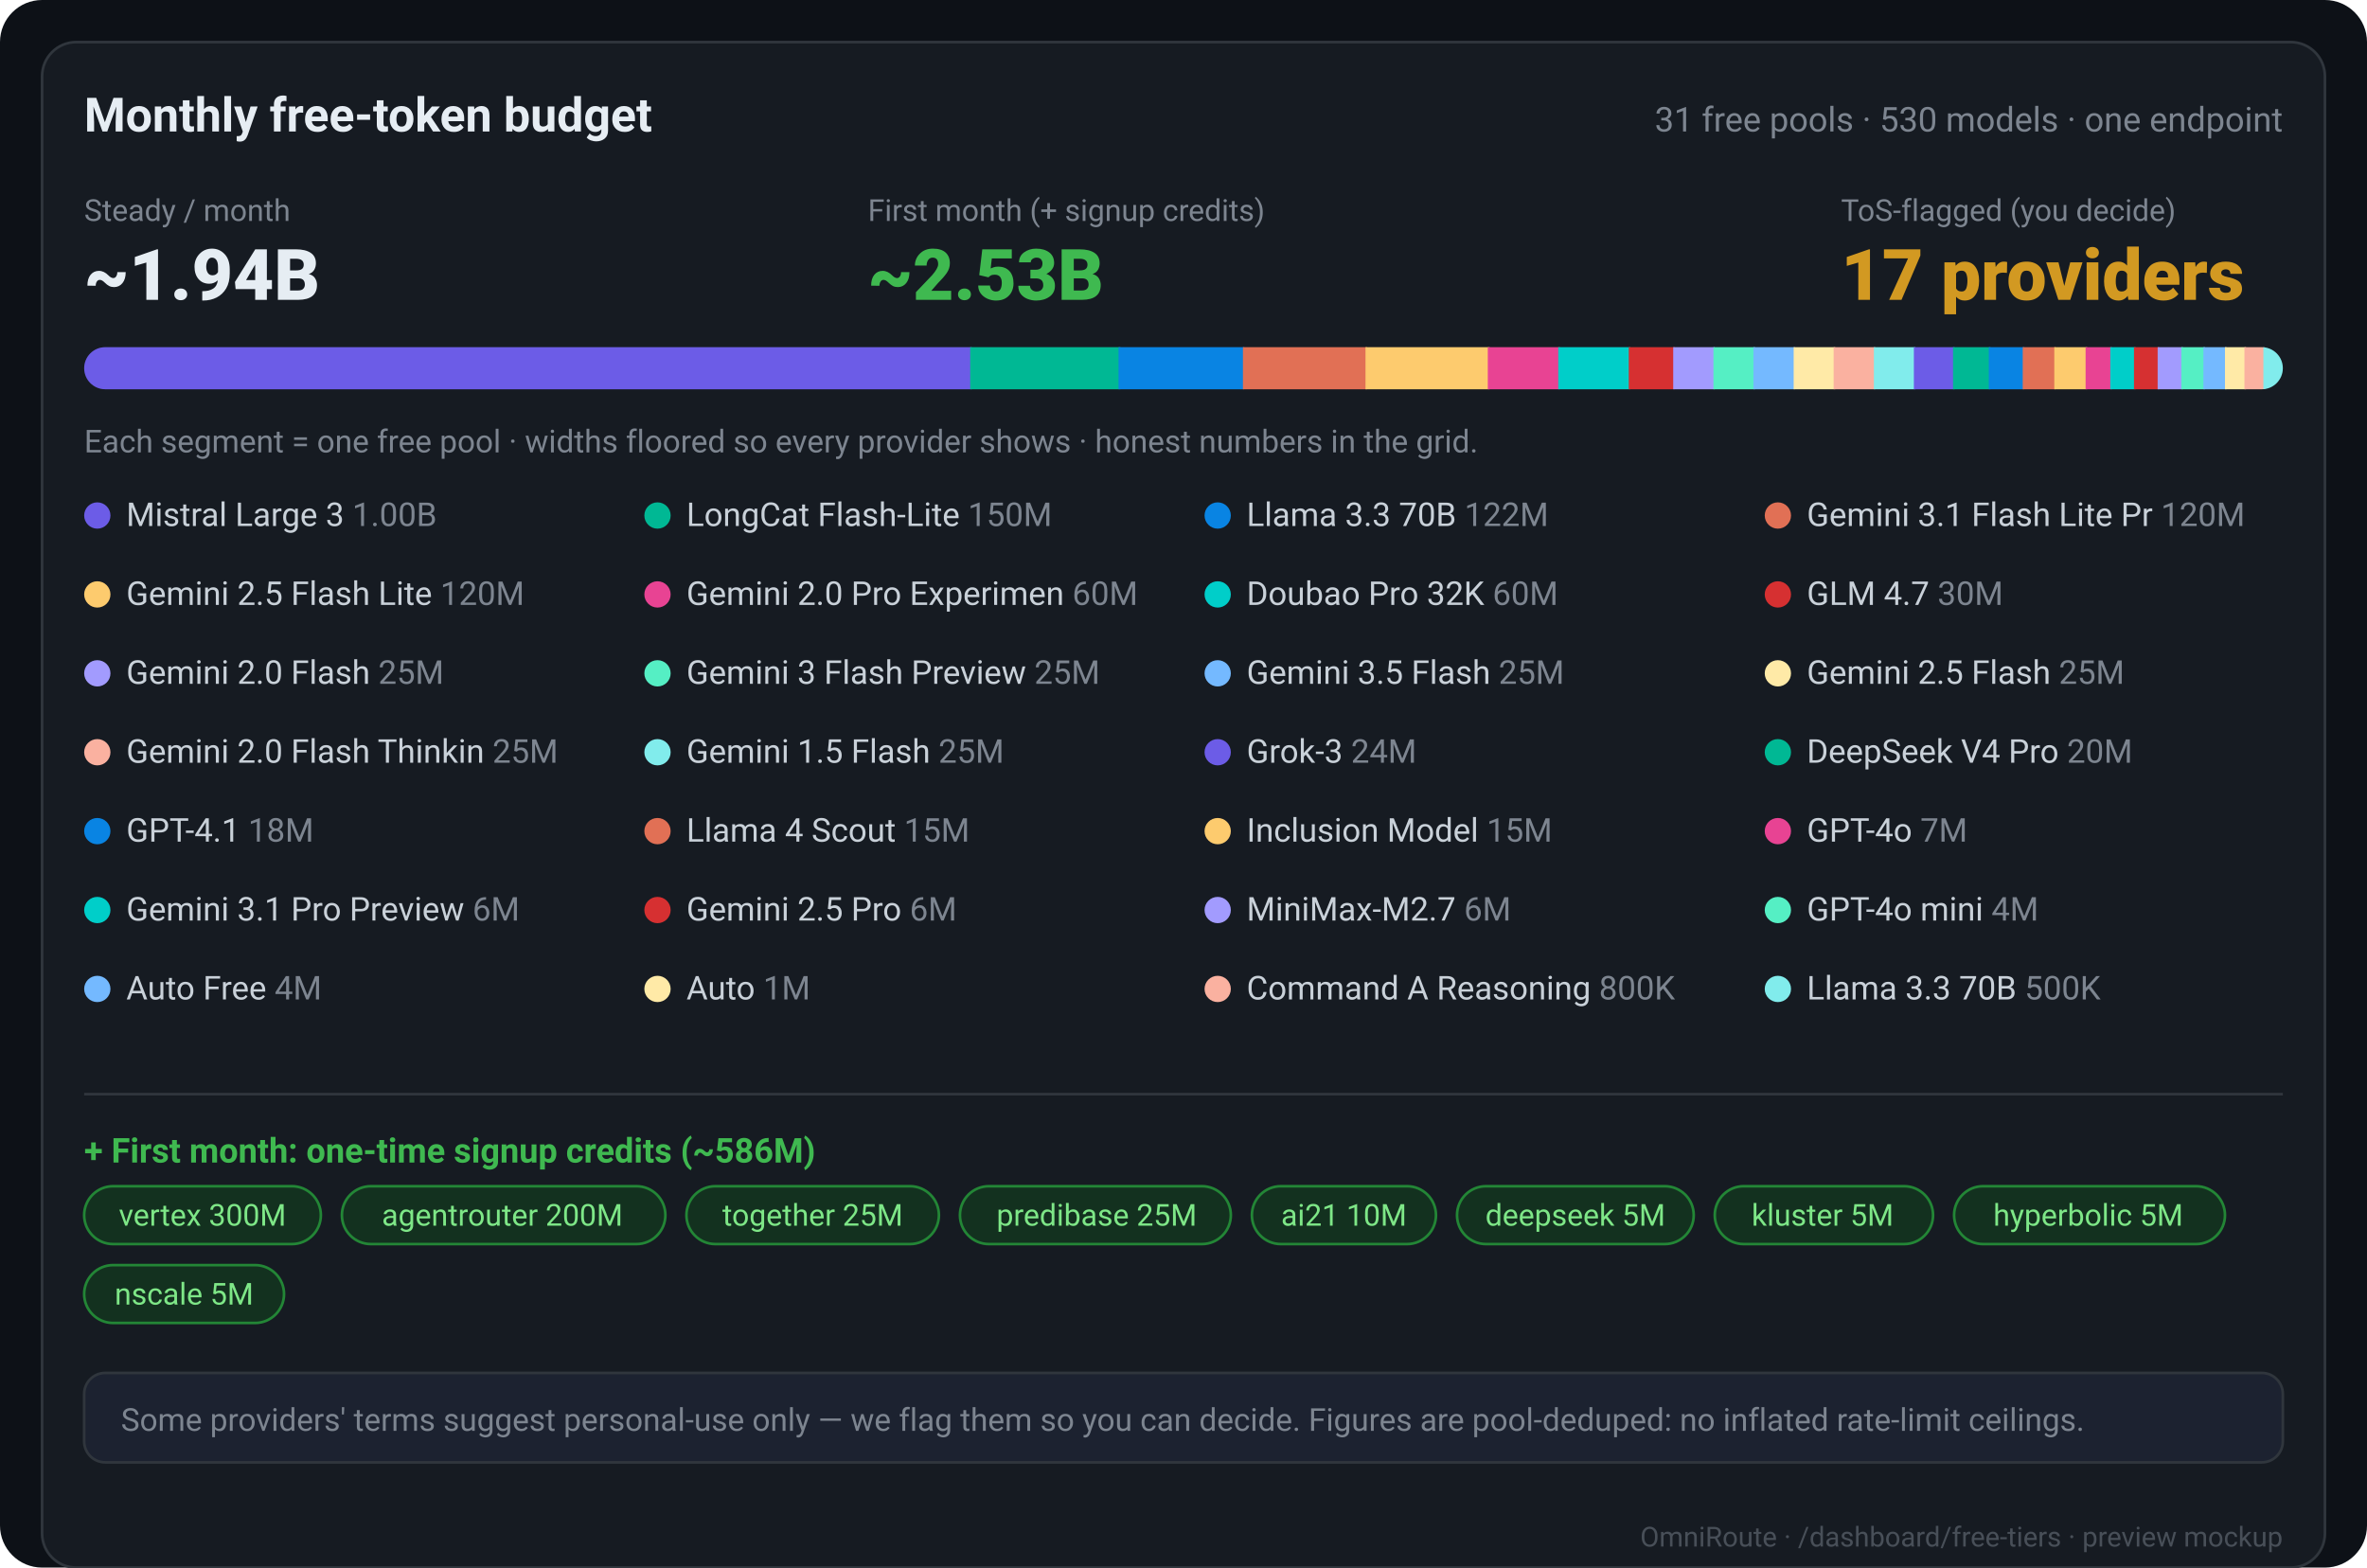
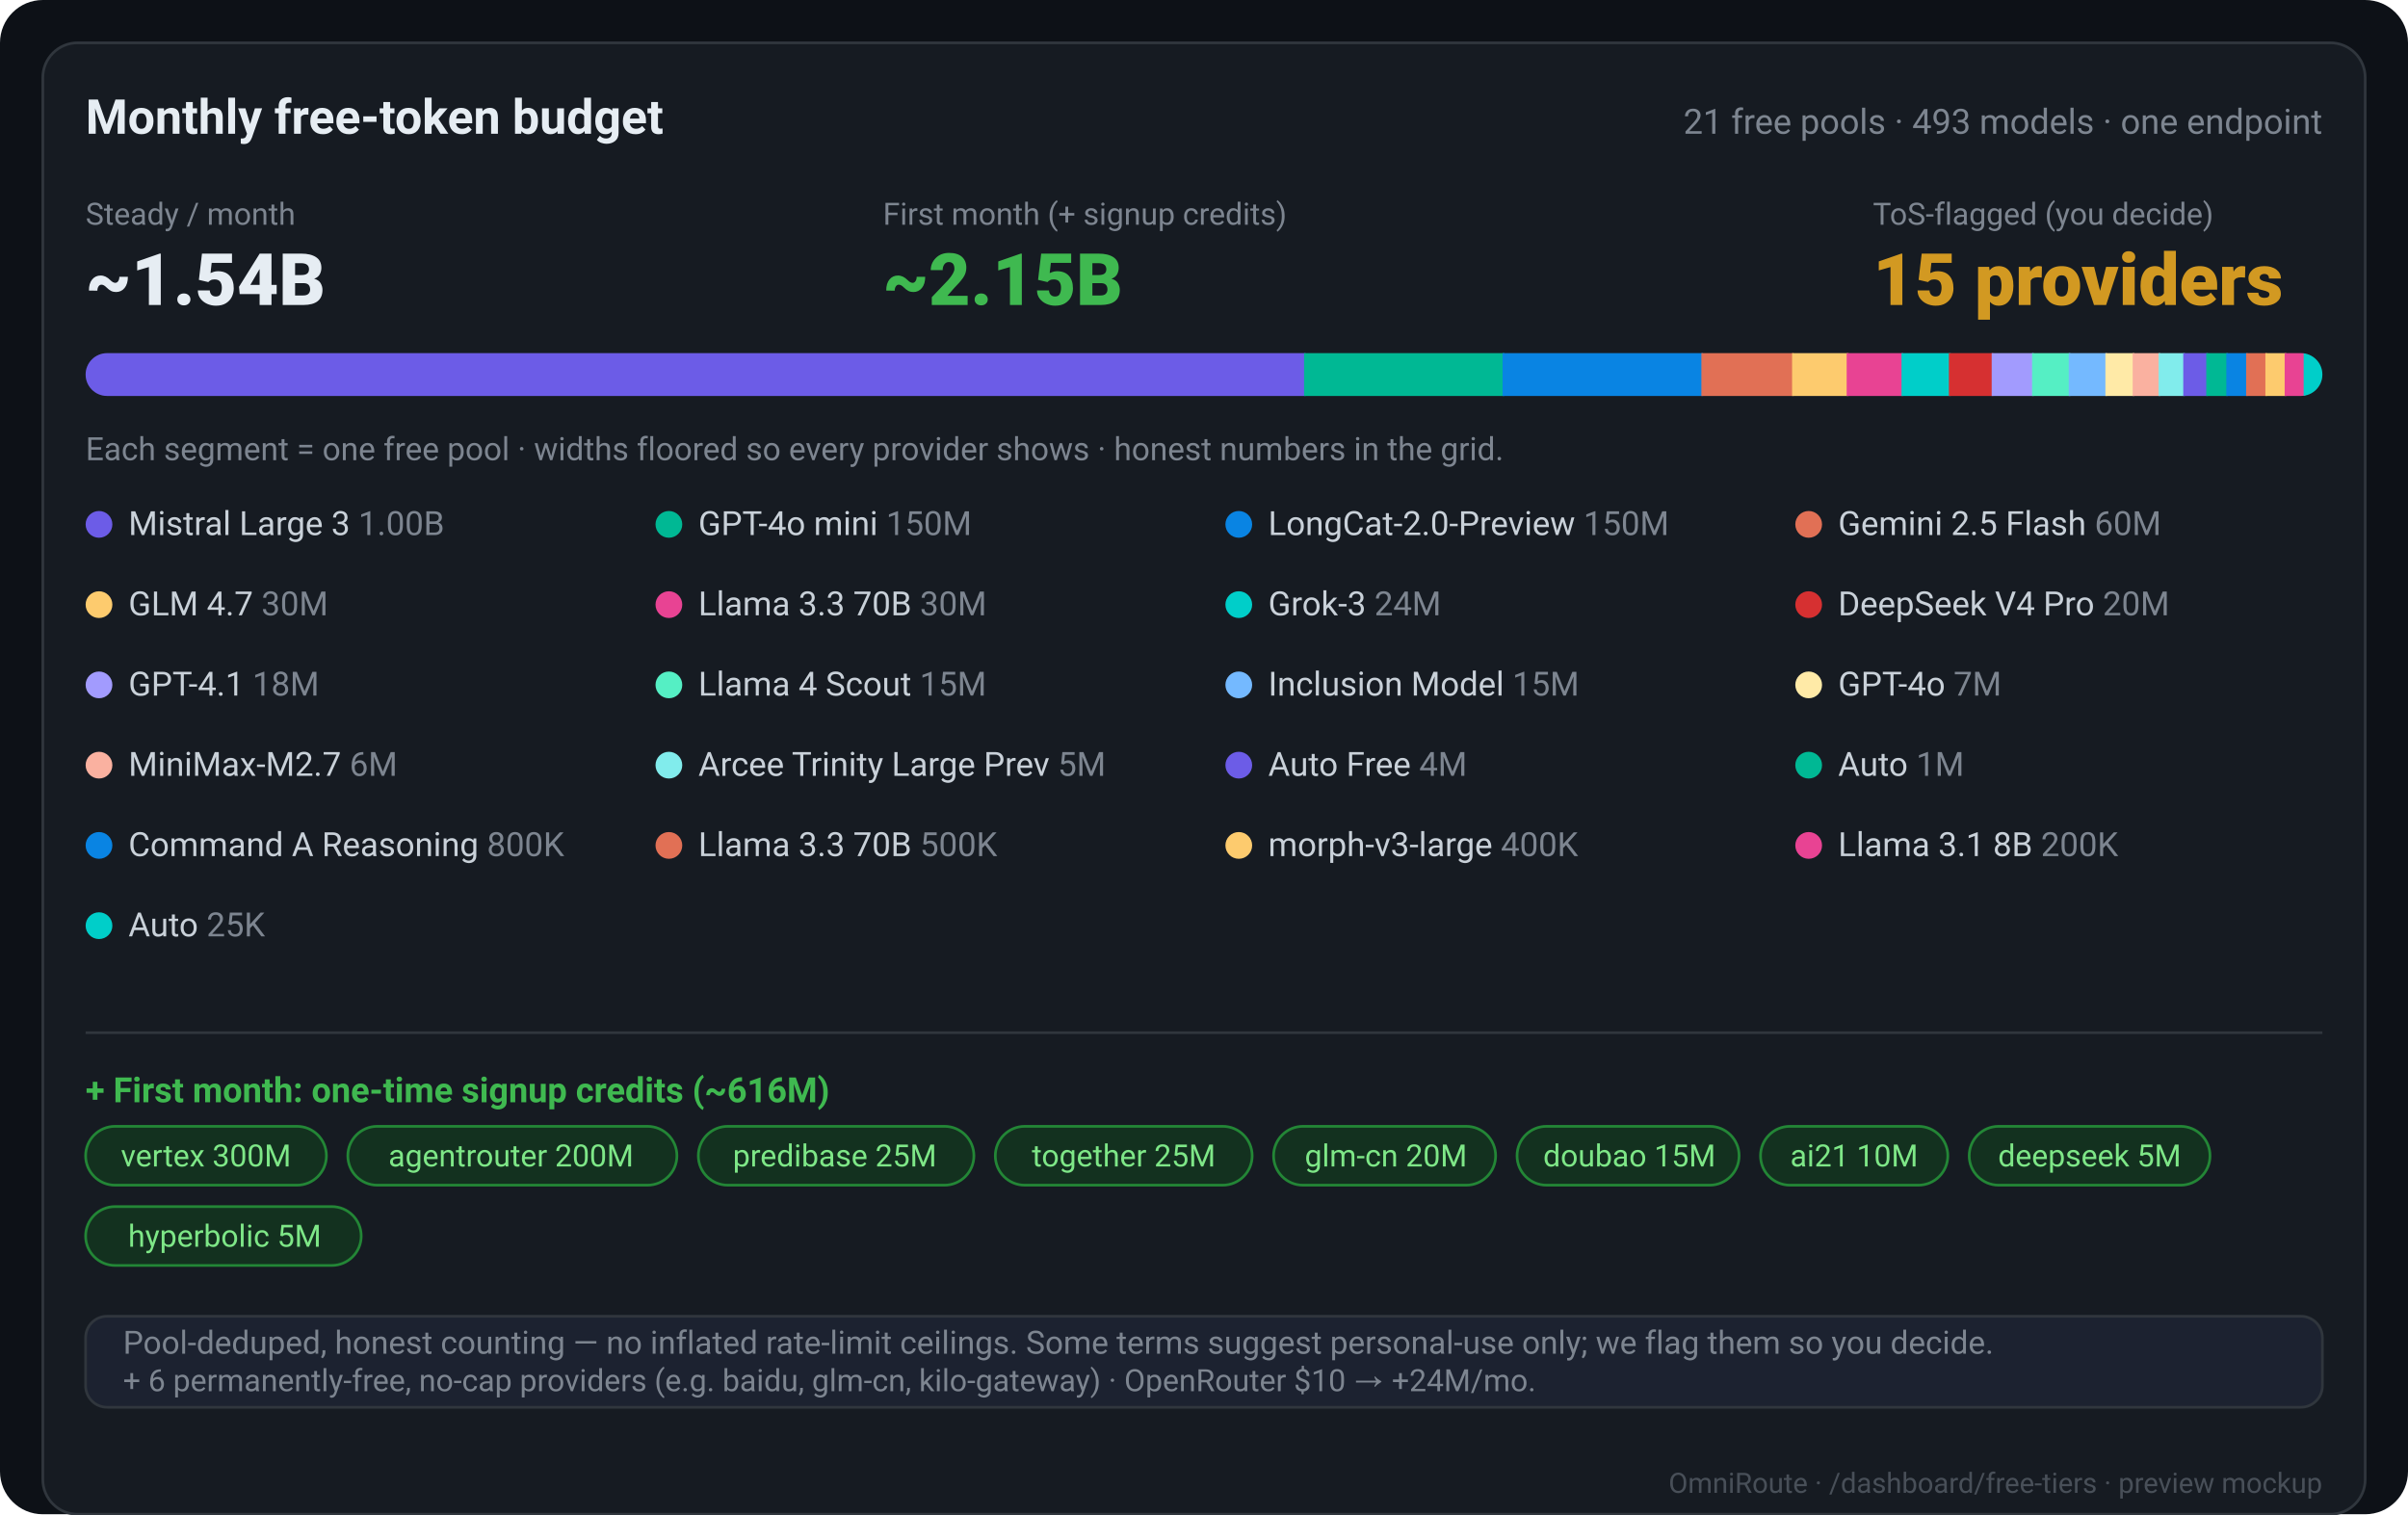
- <svg xmlns="http://www.w3.org/2000/svg" width="900" height="596" viewBox="0 0 900 596" font-family="-apple-system,Segoe UI,Roboto,Helvetica,Arial,sans-serif">
-   <rect width="900" height="596" rx="16" fill="#0d1117" />
-   <rect x="16" y="16" width="868" height="580" rx="13" fill="#161b22" stroke="#30363d" />
-   <text x="868" y="588" fill="#484f58" font-size="10.5" text-anchor="end">OmniRoute · /dashboard/free-tiers · preview mockup</text>
+ <svg xmlns="http://www.w3.org/2000/svg" width="900" height="566" viewBox="0 0 900 566" font-family="-apple-system,Segoe UI,Roboto,Helvetica,Arial,sans-serif">
+   <rect width="900" height="566" rx="16" fill="#0d1117" />
+   <rect x="16" y="16" width="868" height="550" rx="13" fill="#161b22" stroke="#30363d" />
+   <text x="868" y="558" fill="#484f58" font-size="10.5" text-anchor="end">OmniRoute · /dashboard/free-tiers · preview mockup</text>
  <text x="32" y="50" fill="#e6edf3" font-size="18" font-weight="700">Monthly free-token budget</text>
-   <text x="868" y="50" fill="#7d8590" font-size="13" text-anchor="end">31 free pools · 530 models · one endpoint</text>
+   <text x="868" y="50" fill="#7d8590" font-size="13" text-anchor="end">21 free pools · 493 models · one endpoint</text>
  <text x="32" y="84" fill="#7d8590" font-size="11.5">Steady / month</text>
-   <text x="32" y="114" fill="#e6edf3" font-size="27" font-weight="800">~1.94B</text>
+   <text x="32" y="114" fill="#e6edf3" font-size="27" font-weight="800">~1.54B</text>
  <text x="330" y="84" fill="#7d8590" font-size="11.5">First month (+ signup credits)</text>
-   <text x="330" y="114" fill="#3fb950" font-size="27" font-weight="800">~2.53B</text>
+   <text x="330" y="114" fill="#3fb950" font-size="27" font-weight="800">~2.15B</text>
  <text x="700" y="84" fill="#7d8590" font-size="11.5">ToS-flagged (you decide)</text>
-   <text x="700" y="114" fill="#d29922" font-size="27" font-weight="800">17 providers</text>
+   <text x="700" y="114" fill="#d29922" font-size="27" font-weight="800">15 providers</text>
  <clipPath id="bar">
    <rect x="32" y="132" width="836" height="16" rx="8" />
  </clipPath>
  <g clip-path="url(#bar)">
    <rect x="32" y="132" width="836" height="16" fill="#21262d" />
-     <rect x="32.0" y="132" width="337.5" height="16" fill="#6c5ce7" />
-     <rect x="368.9" y="132" width="57.1" height="16" fill="#00b894" />
-     <rect x="425.3" y="132" width="47.8" height="16" fill="#0984e3" />
-     <rect x="472.6" y="132" width="47.2" height="16" fill="#e17055" />
-     <rect x="519.2" y="132" width="47.2" height="16" fill="#fdcb6e" />
-     <rect x="565.7" y="132" width="27.4" height="16" fill="#e84393" />
-     <rect x="592.5" y="132" width="27.4" height="16" fill="#00cec9" />
-     <rect x="619.3" y="132" width="17.5" height="16" fill="#d63031" />
-     <rect x="636.2" y="132" width="15.8" height="16" fill="#a29bfe" />
-     <rect x="651.5" y="132" width="15.8" height="16" fill="#55efc4" />
-     <rect x="666.7" y="132" width="15.8" height="16" fill="#74b9ff" />
-     <rect x="682.0" y="132" width="15.8" height="16" fill="#ffeaa7" />
-     <rect x="697.2" y="132" width="15.8" height="16" fill="#fab1a0" />
-     <rect x="712.5" y="132" width="15.8" height="16" fill="#81ecec" />
-     <rect x="727.7" y="132" width="15.5" height="16" fill="#6c5ce7" />
-     <rect x="742.6" y="132" width="14.2" height="16" fill="#00b894" />
-     <rect x="756.2" y="132" width="13.5" height="16" fill="#0984e3" />
-     <rect x="769.1" y="132" width="12.5" height="16" fill="#e17055" />
-     <rect x="781.1" y="132" width="12.5" height="16" fill="#fdcb6e" />
-     <rect x="793.0" y="132" width="10.0" height="16" fill="#e84393" />
-     <rect x="802.4" y="132" width="9.6" height="16" fill="#00cec9" />
-     <rect x="811.4" y="132" width="9.6" height="16" fill="#d63031" />
-     <rect x="820.4" y="132" width="9.6" height="16" fill="#a29bfe" />
-     <rect x="829.4" y="132" width="9.0" height="16" fill="#55efc4" />
-     <rect x="837.8" y="132" width="8.8" height="16" fill="#74b9ff" />
-     <rect x="846.0" y="132" width="8.0" height="16" fill="#ffeaa7" />
-     <rect x="853.4" y="132" width="7.9" height="16" fill="#fab1a0" />
-     <rect x="860.6" y="132" width="7.8" height="16" fill="#81ecec" />
+     <rect x="32.0" y="132" width="456.0" height="16" fill="#6c5ce7" />
+     <rect x="487.4" y="132" width="74.9" height="16" fill="#00b894" />
+     <rect x="561.6" y="132" width="74.9" height="16" fill="#0984e3" />
+     <rect x="635.9" y="132" width="34.5" height="16" fill="#e17055" />
+     <rect x="669.8" y="132" width="21.1" height="16" fill="#fdcb6e" />
+     <rect x="690.2" y="132" width="21.1" height="16" fill="#e84393" />
+     <rect x="710.7" y="132" width="18.4" height="16" fill="#00cec9" />
+     <rect x="728.4" y="132" width="16.6" height="16" fill="#d63031" />
+     <rect x="744.4" y="132" width="15.7" height="16" fill="#a29bfe" />
+     <rect x="759.5" y="132" width="14.3" height="16" fill="#55efc4" />
+     <rect x="773.2" y="132" width="14.3" height="16" fill="#74b9ff" />
+     <rect x="786.9" y="132" width="10.8" height="16" fill="#ffeaa7" />
+     <rect x="797.1" y="132" width="10.3" height="16" fill="#fab1a0" />
+     <rect x="806.8" y="132" width="9.8" height="16" fill="#81ecec" />
+     <rect x="816.0" y="132" width="9.2" height="16" fill="#6c5ce7" />
+     <rect x="824.6" y="132" width="8.1" height="16" fill="#00b894" />
+     <rect x="832.1" y="132" width="8.0" height="16" fill="#0984e3" />
+     <rect x="839.5" y="132" width="7.8" height="16" fill="#e17055" />
+     <rect x="846.7" y="132" width="7.8" height="16" fill="#fdcb6e" />
+     <rect x="853.9" y="132" width="7.7" height="16" fill="#e84393" />
+     <rect x="861.0" y="132" width="7.6" height="16" fill="#00cec9" />
  </g>
  <text x="32" y="172" fill="#7d8590" font-size="12">Each segment = one free pool · widths floored so every provider shows · honest numbers in the grid.</text>
  <circle cx="37" cy="196" r="5" fill="#6c5ce7" />
  <text x="48" y="200" fill="#c9d1d9" font-size="12.5">Mistral Large 3 <tspan fill="#7d8590">1.00B</tspan>
  </text>
  <circle cx="250" cy="196" r="5" fill="#00b894" />
-   <text x="261" y="200" fill="#c9d1d9" font-size="12.5">LongCat Flash-Lite <tspan fill="#7d8590">150M</tspan>
+   <text x="261" y="200" fill="#c9d1d9" font-size="12.5">GPT-4o mini <tspan fill="#7d8590">150M</tspan>
  </text>
  <circle cx="463" cy="196" r="5" fill="#0984e3" />
-   <text x="474" y="200" fill="#c9d1d9" font-size="12.5">Llama 3.3 70B <tspan fill="#7d8590">122M</tspan>
+   <text x="474" y="200" fill="#c9d1d9" font-size="12.5">LongCat-2.0-Preview <tspan fill="#7d8590">150M</tspan>
  </text>
  <circle cx="676" cy="196" r="5" fill="#e17055" />
-   <text x="687" y="200" fill="#c9d1d9" font-size="12.5">Gemini 3.1 Flash Lite Pr <tspan fill="#7d8590">120M</tspan>
+   <text x="687" y="200" fill="#c9d1d9" font-size="12.5">Gemini 2.5 Flash <tspan fill="#7d8590">60M</tspan>
  </text>
  <circle cx="37" cy="226" r="5" fill="#fdcb6e" />
-   <text x="48" y="230" fill="#c9d1d9" font-size="12.5">Gemini 2.5 Flash Lite <tspan fill="#7d8590">120M</tspan>
+   <text x="48" y="230" fill="#c9d1d9" font-size="12.5">GLM 4.7 <tspan fill="#7d8590">30M</tspan>
  </text>
  <circle cx="250" cy="226" r="5" fill="#e84393" />
-   <text x="261" y="230" fill="#c9d1d9" font-size="12.5">Gemini 2.0 Pro Experimen <tspan fill="#7d8590">60M</tspan>
+   <text x="261" y="230" fill="#c9d1d9" font-size="12.5">Llama 3.3 70B <tspan fill="#7d8590">30M</tspan>
  </text>
  <circle cx="463" cy="226" r="5" fill="#00cec9" />
-   <text x="474" y="230" fill="#c9d1d9" font-size="12.5">Doubao Pro 32K <tspan fill="#7d8590">60M</tspan>
+   <text x="474" y="230" fill="#c9d1d9" font-size="12.5">Grok-3 <tspan fill="#7d8590">24M</tspan>
  </text>
  <circle cx="676" cy="226" r="5" fill="#d63031" />
-   <text x="687" y="230" fill="#c9d1d9" font-size="12.5">GLM 4.7 <tspan fill="#7d8590">30M</tspan>
+   <text x="687" y="230" fill="#c9d1d9" font-size="12.5">DeepSeek V4 Pro <tspan fill="#7d8590">20M</tspan>
  </text>
  <circle cx="37" cy="256" r="5" fill="#a29bfe" />
-   <text x="48" y="260" fill="#c9d1d9" font-size="12.5">Gemini 2.0 Flash <tspan fill="#7d8590">25M</tspan>
+   <text x="48" y="260" fill="#c9d1d9" font-size="12.5">GPT-4.1 <tspan fill="#7d8590">18M</tspan>
  </text>
  <circle cx="250" cy="256" r="5" fill="#55efc4" />
-   <text x="261" y="260" fill="#c9d1d9" font-size="12.5">Gemini 3 Flash Preview <tspan fill="#7d8590">25M</tspan>
+   <text x="261" y="260" fill="#c9d1d9" font-size="12.5">Llama 4 Scout <tspan fill="#7d8590">15M</tspan>
  </text>
  <circle cx="463" cy="256" r="5" fill="#74b9ff" />
-   <text x="474" y="260" fill="#c9d1d9" font-size="12.5">Gemini 3.5 Flash <tspan fill="#7d8590">25M</tspan>
+   <text x="474" y="260" fill="#c9d1d9" font-size="12.5">Inclusion Model <tspan fill="#7d8590">15M</tspan>
  </text>
  <circle cx="676" cy="256" r="5" fill="#ffeaa7" />
-   <text x="687" y="260" fill="#c9d1d9" font-size="12.5">Gemini 2.5 Flash <tspan fill="#7d8590">25M</tspan>
+   <text x="687" y="260" fill="#c9d1d9" font-size="12.5">GPT-4o <tspan fill="#7d8590">7M</tspan>
  </text>
  <circle cx="37" cy="286" r="5" fill="#fab1a0" />
-   <text x="48" y="290" fill="#c9d1d9" font-size="12.5">Gemini 2.0 Flash Thinkin <tspan fill="#7d8590">25M</tspan>
+   <text x="48" y="290" fill="#c9d1d9" font-size="12.5">MiniMax-M2.7 <tspan fill="#7d8590">6M</tspan>
  </text>
  <circle cx="250" cy="286" r="5" fill="#81ecec" />
-   <text x="261" y="290" fill="#c9d1d9" font-size="12.5">Gemini 1.5 Flash <tspan fill="#7d8590">25M</tspan>
+   <text x="261" y="290" fill="#c9d1d9" font-size="12.5">Arcee Trinity Large Prev <tspan fill="#7d8590">5M</tspan>
  </text>
  <circle cx="463" cy="286" r="5" fill="#6c5ce7" />
-   <text x="474" y="290" fill="#c9d1d9" font-size="12.5">Grok-3 <tspan fill="#7d8590">24M</tspan>
+   <text x="474" y="290" fill="#c9d1d9" font-size="12.5">Auto Free <tspan fill="#7d8590">4M</tspan>
  </text>
  <circle cx="676" cy="286" r="5" fill="#00b894" />
-   <text x="687" y="290" fill="#c9d1d9" font-size="12.5">DeepSeek V4 Pro <tspan fill="#7d8590">20M</tspan>
+   <text x="687" y="290" fill="#c9d1d9" font-size="12.5">Auto <tspan fill="#7d8590">1M</tspan>
  </text>
  <circle cx="37" cy="316" r="5" fill="#0984e3" />
-   <text x="48" y="320" fill="#c9d1d9" font-size="12.5">GPT-4.1 <tspan fill="#7d8590">18M</tspan>
+   <text x="48" y="320" fill="#c9d1d9" font-size="12.5">Command A Reasoning <tspan fill="#7d8590">800K</tspan>
  </text>
  <circle cx="250" cy="316" r="5" fill="#e17055" />
-   <text x="261" y="320" fill="#c9d1d9" font-size="12.5">Llama 4 Scout <tspan fill="#7d8590">15M</tspan>
+   <text x="261" y="320" fill="#c9d1d9" font-size="12.5">Llama 3.3 70B <tspan fill="#7d8590">500K</tspan>
  </text>
  <circle cx="463" cy="316" r="5" fill="#fdcb6e" />
-   <text x="474" y="320" fill="#c9d1d9" font-size="12.5">Inclusion Model <tspan fill="#7d8590">15M</tspan>
+   <text x="474" y="320" fill="#c9d1d9" font-size="12.5">morph-v3-large <tspan fill="#7d8590">400K</tspan>
  </text>
  <circle cx="676" cy="316" r="5" fill="#e84393" />
-   <text x="687" y="320" fill="#c9d1d9" font-size="12.5">GPT-4o <tspan fill="#7d8590">7M</tspan>
+   <text x="687" y="320" fill="#c9d1d9" font-size="12.5">Llama 3.1 8B <tspan fill="#7d8590">200K</tspan>
  </text>
  <circle cx="37" cy="346" r="5" fill="#00cec9" />
-   <text x="48" y="350" fill="#c9d1d9" font-size="12.5">Gemini 3.1 Pro Preview <tspan fill="#7d8590">6M</tspan>
+   <text x="48" y="350" fill="#c9d1d9" font-size="12.5">Auto <tspan fill="#7d8590">25K</tspan>
  </text>
-   <circle cx="250" cy="346" r="5" fill="#d63031" />
-   <text x="261" y="350" fill="#c9d1d9" font-size="12.5">Gemini 2.5 Pro <tspan fill="#7d8590">6M</tspan>
-   </text>
-   <circle cx="463" cy="346" r="5" fill="#a29bfe" />
-   <text x="474" y="350" fill="#c9d1d9" font-size="12.5">MiniMax-M2.7 <tspan fill="#7d8590">6M</tspan>
-   </text>
-   <circle cx="676" cy="346" r="5" fill="#55efc4" />
-   <text x="687" y="350" fill="#c9d1d9" font-size="12.5">GPT-4o mini <tspan fill="#7d8590">4M</tspan>
-   </text>
-   <circle cx="37" cy="376" r="5" fill="#74b9ff" />
-   <text x="48" y="380" fill="#c9d1d9" font-size="12.5">Auto Free <tspan fill="#7d8590">4M</tspan>
-   </text>
-   <circle cx="250" cy="376" r="5" fill="#ffeaa7" />
-   <text x="261" y="380" fill="#c9d1d9" font-size="12.5">Auto <tspan fill="#7d8590">1M</tspan>
-   </text>
-   <circle cx="463" cy="376" r="5" fill="#fab1a0" />
-   <text x="474" y="380" fill="#c9d1d9" font-size="12.5">Command A Reasoning <tspan fill="#7d8590">800K</tspan>
-   </text>
-   <circle cx="676" cy="376" r="5" fill="#81ecec" />
-   <text x="687" y="380" fill="#c9d1d9" font-size="12.5">Llama 3.3 70B <tspan fill="#7d8590">500K</tspan>
-   </text>
-   <line x1="32" y1="416" x2="868" y2="416" stroke="#30363d" />
-   <text x="32" y="442" fill="#3fb950" font-size="13" font-weight="700">+ First month: one-time signup credits (~586M)</text>
-   <rect x="32" y="451" width="90" height="22" rx="11" fill="#13311f" stroke="#238636" />
-   <text x="77" y="466" fill="#7ee787" font-size="11.5" text-anchor="middle">vertex 300M</text>
-   <rect x="130" y="451" width="123" height="22" rx="11" fill="#13311f" stroke="#238636" />
-   <text x="191" y="466" fill="#7ee787" font-size="11.5" text-anchor="middle">agentrouter 200M</text>
-   <rect x="261" y="451" width="96" height="22" rx="11" fill="#13311f" stroke="#238636" />
-   <text x="309" y="466" fill="#7ee787" font-size="11.5" text-anchor="middle">together 25M</text>
-   <rect x="365" y="451" width="103" height="22" rx="11" fill="#13311f" stroke="#238636" />
-   <text x="417" y="466" fill="#7ee787" font-size="11.5" text-anchor="middle">predibase 25M</text>
-   <rect x="476" y="451" width="70" height="22" rx="11" fill="#13311f" stroke="#238636" />
-   <text x="511" y="466" fill="#7ee787" font-size="11.5" text-anchor="middle">ai21 10M</text>
-   <rect x="554" y="451" width="90" height="22" rx="11" fill="#13311f" stroke="#238636" />
-   <text x="599" y="466" fill="#7ee787" font-size="11.5" text-anchor="middle">deepseek 5M</text>
-   <rect x="652" y="451" width="83" height="22" rx="11" fill="#13311f" stroke="#238636" />
-   <text x="693" y="466" fill="#7ee787" font-size="11.5" text-anchor="middle">kluster 5M</text>
-   <rect x="743" y="451" width="103" height="22" rx="11" fill="#13311f" stroke="#238636" />
-   <text x="794" y="466" fill="#7ee787" font-size="11.5" text-anchor="middle">hyperbolic 5M</text>
-   <rect x="32" y="481" width="76" height="22" rx="11" fill="#13311f" stroke="#238636" />
-   <text x="70" y="496" fill="#7ee787" font-size="11.5" text-anchor="middle">nscale 5M</text>
-   <rect x="32" y="522" width="836" height="34" rx="8" fill="#1c2230" stroke="#30363d" />
-   <text x="46" y="544" fill="#7d8590" font-size="12">Some providers' terms suggest personal-use only — we flag them so you can decide. Figures are pool-deduped: no inflated rate-limit ceilings.</text>
+   <line x1="32" y1="386" x2="868" y2="386" stroke="#30363d" />
+   <text x="32" y="412" fill="#3fb950" font-size="13" font-weight="700">+ First month: one-time signup credits (~616M)</text>
+   <rect x="32" y="421" width="90" height="22" rx="11" fill="#13311f" stroke="#238636" />
+   <text x="77" y="436" fill="#7ee787" font-size="11.5" text-anchor="middle">vertex 300M</text>
+   <rect x="130" y="421" width="123" height="22" rx="11" fill="#13311f" stroke="#238636" />
+   <text x="191" y="436" fill="#7ee787" font-size="11.5" text-anchor="middle">agentrouter 200M</text>
+   <rect x="261" y="421" width="103" height="22" rx="11" fill="#13311f" stroke="#238636" />
+   <text x="312" y="436" fill="#7ee787" font-size="11.5" text-anchor="middle">predibase 25M</text>
+   <rect x="372" y="421" width="96" height="22" rx="11" fill="#13311f" stroke="#238636" />
+   <text x="420" y="436" fill="#7ee787" font-size="11.5" text-anchor="middle">together 25M</text>
+   <rect x="476" y="421" width="83" height="22" rx="11" fill="#13311f" stroke="#238636" />
+   <text x="518" y="436" fill="#7ee787" font-size="11.5" text-anchor="middle">glm-cn 20M</text>
+   <rect x="567" y="421" width="83" height="22" rx="11" fill="#13311f" stroke="#238636" />
+   <text x="609" y="436" fill="#7ee787" font-size="11.5" text-anchor="middle">doubao 15M</text>
+   <rect x="658" y="421" width="70" height="22" rx="11" fill="#13311f" stroke="#238636" />
+   <text x="693" y="436" fill="#7ee787" font-size="11.5" text-anchor="middle">ai21 10M</text>
+   <rect x="736" y="421" width="90" height="22" rx="11" fill="#13311f" stroke="#238636" />
+   <text x="781" y="436" fill="#7ee787" font-size="11.5" text-anchor="middle">deepseek 5M</text>
+   <rect x="32" y="451" width="103" height="22" rx="11" fill="#13311f" stroke="#238636" />
+   <text x="84" y="466" fill="#7ee787" font-size="11.5" text-anchor="middle">hyperbolic 5M</text>
+   <rect x="32" y="492" width="836" height="34" rx="8" fill="#1c2230" stroke="#30363d" />
+   <text x="46" y="506" fill="#7d8590" font-size="12">Pool-deduped, honest counting — no inflated rate-limit ceilings. Some terms suggest personal-use only; we flag them so you decide.</text>
+   <text x="46" y="520" fill="#7d8590" font-size="11.5">+ 6 permanently-free, no-cap providers (e.g. baidu, glm-cn, kilo-gateway) · OpenRouter $10 → +24M/mo.</text>
</svg>
